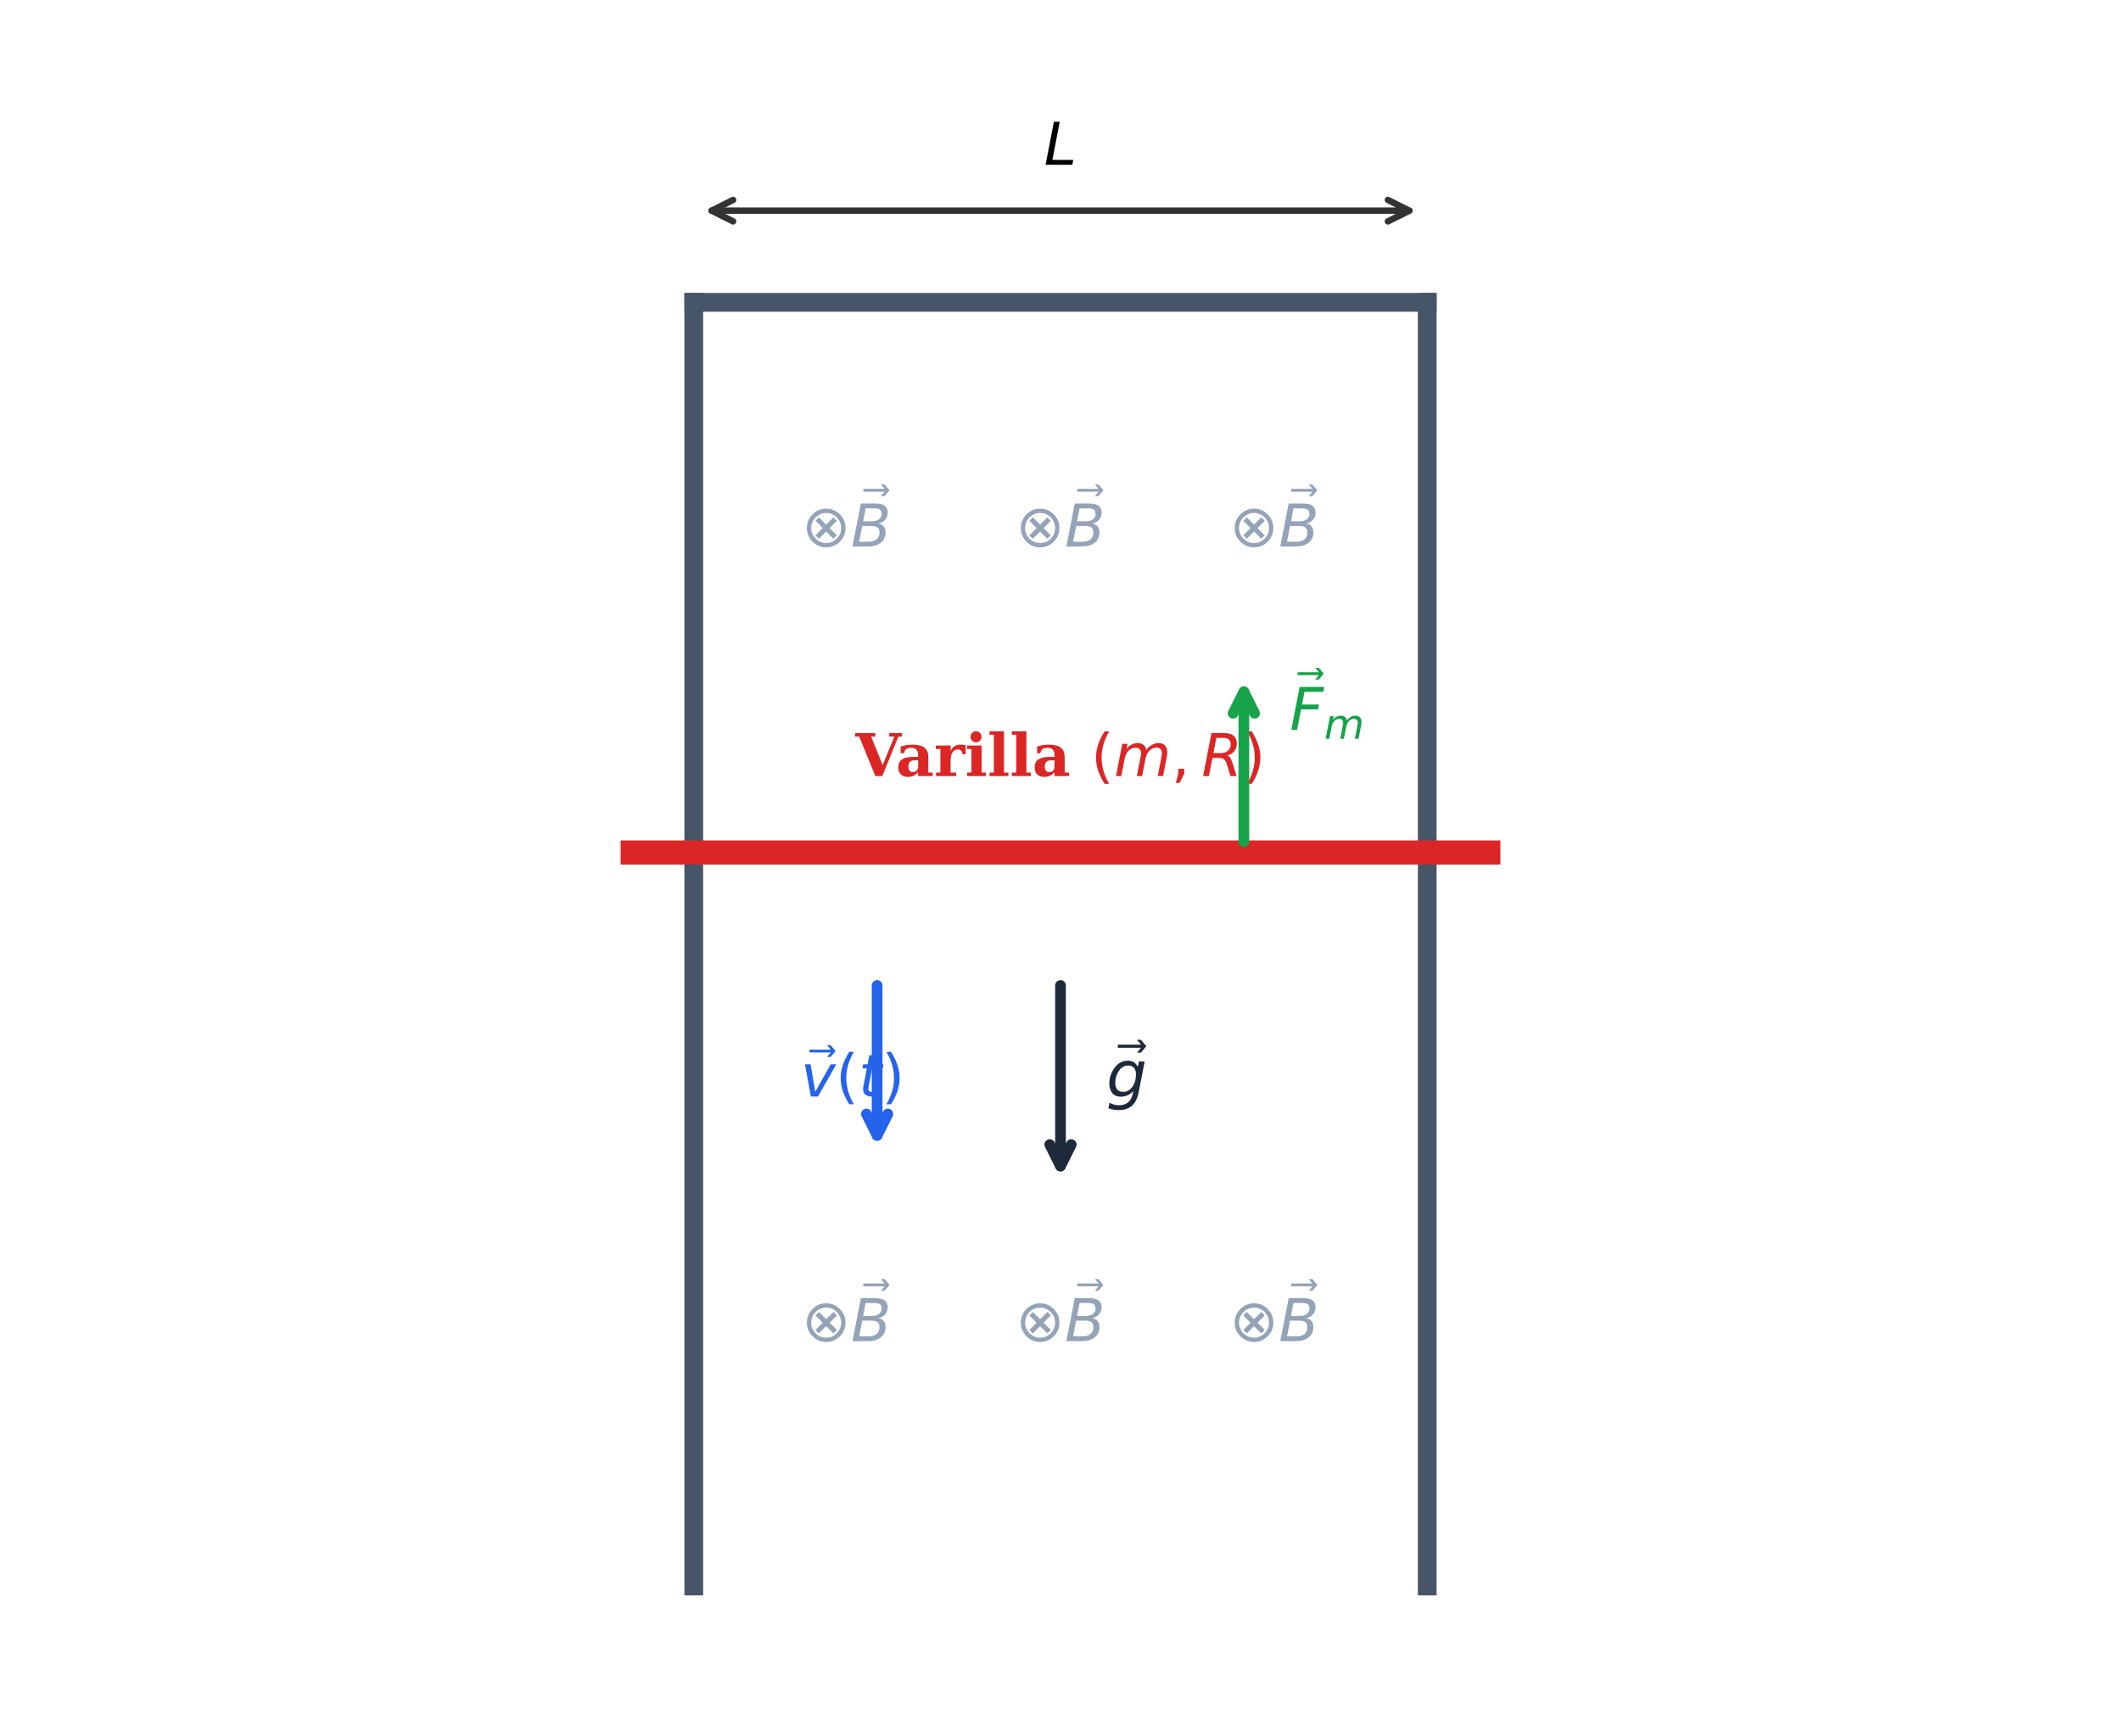
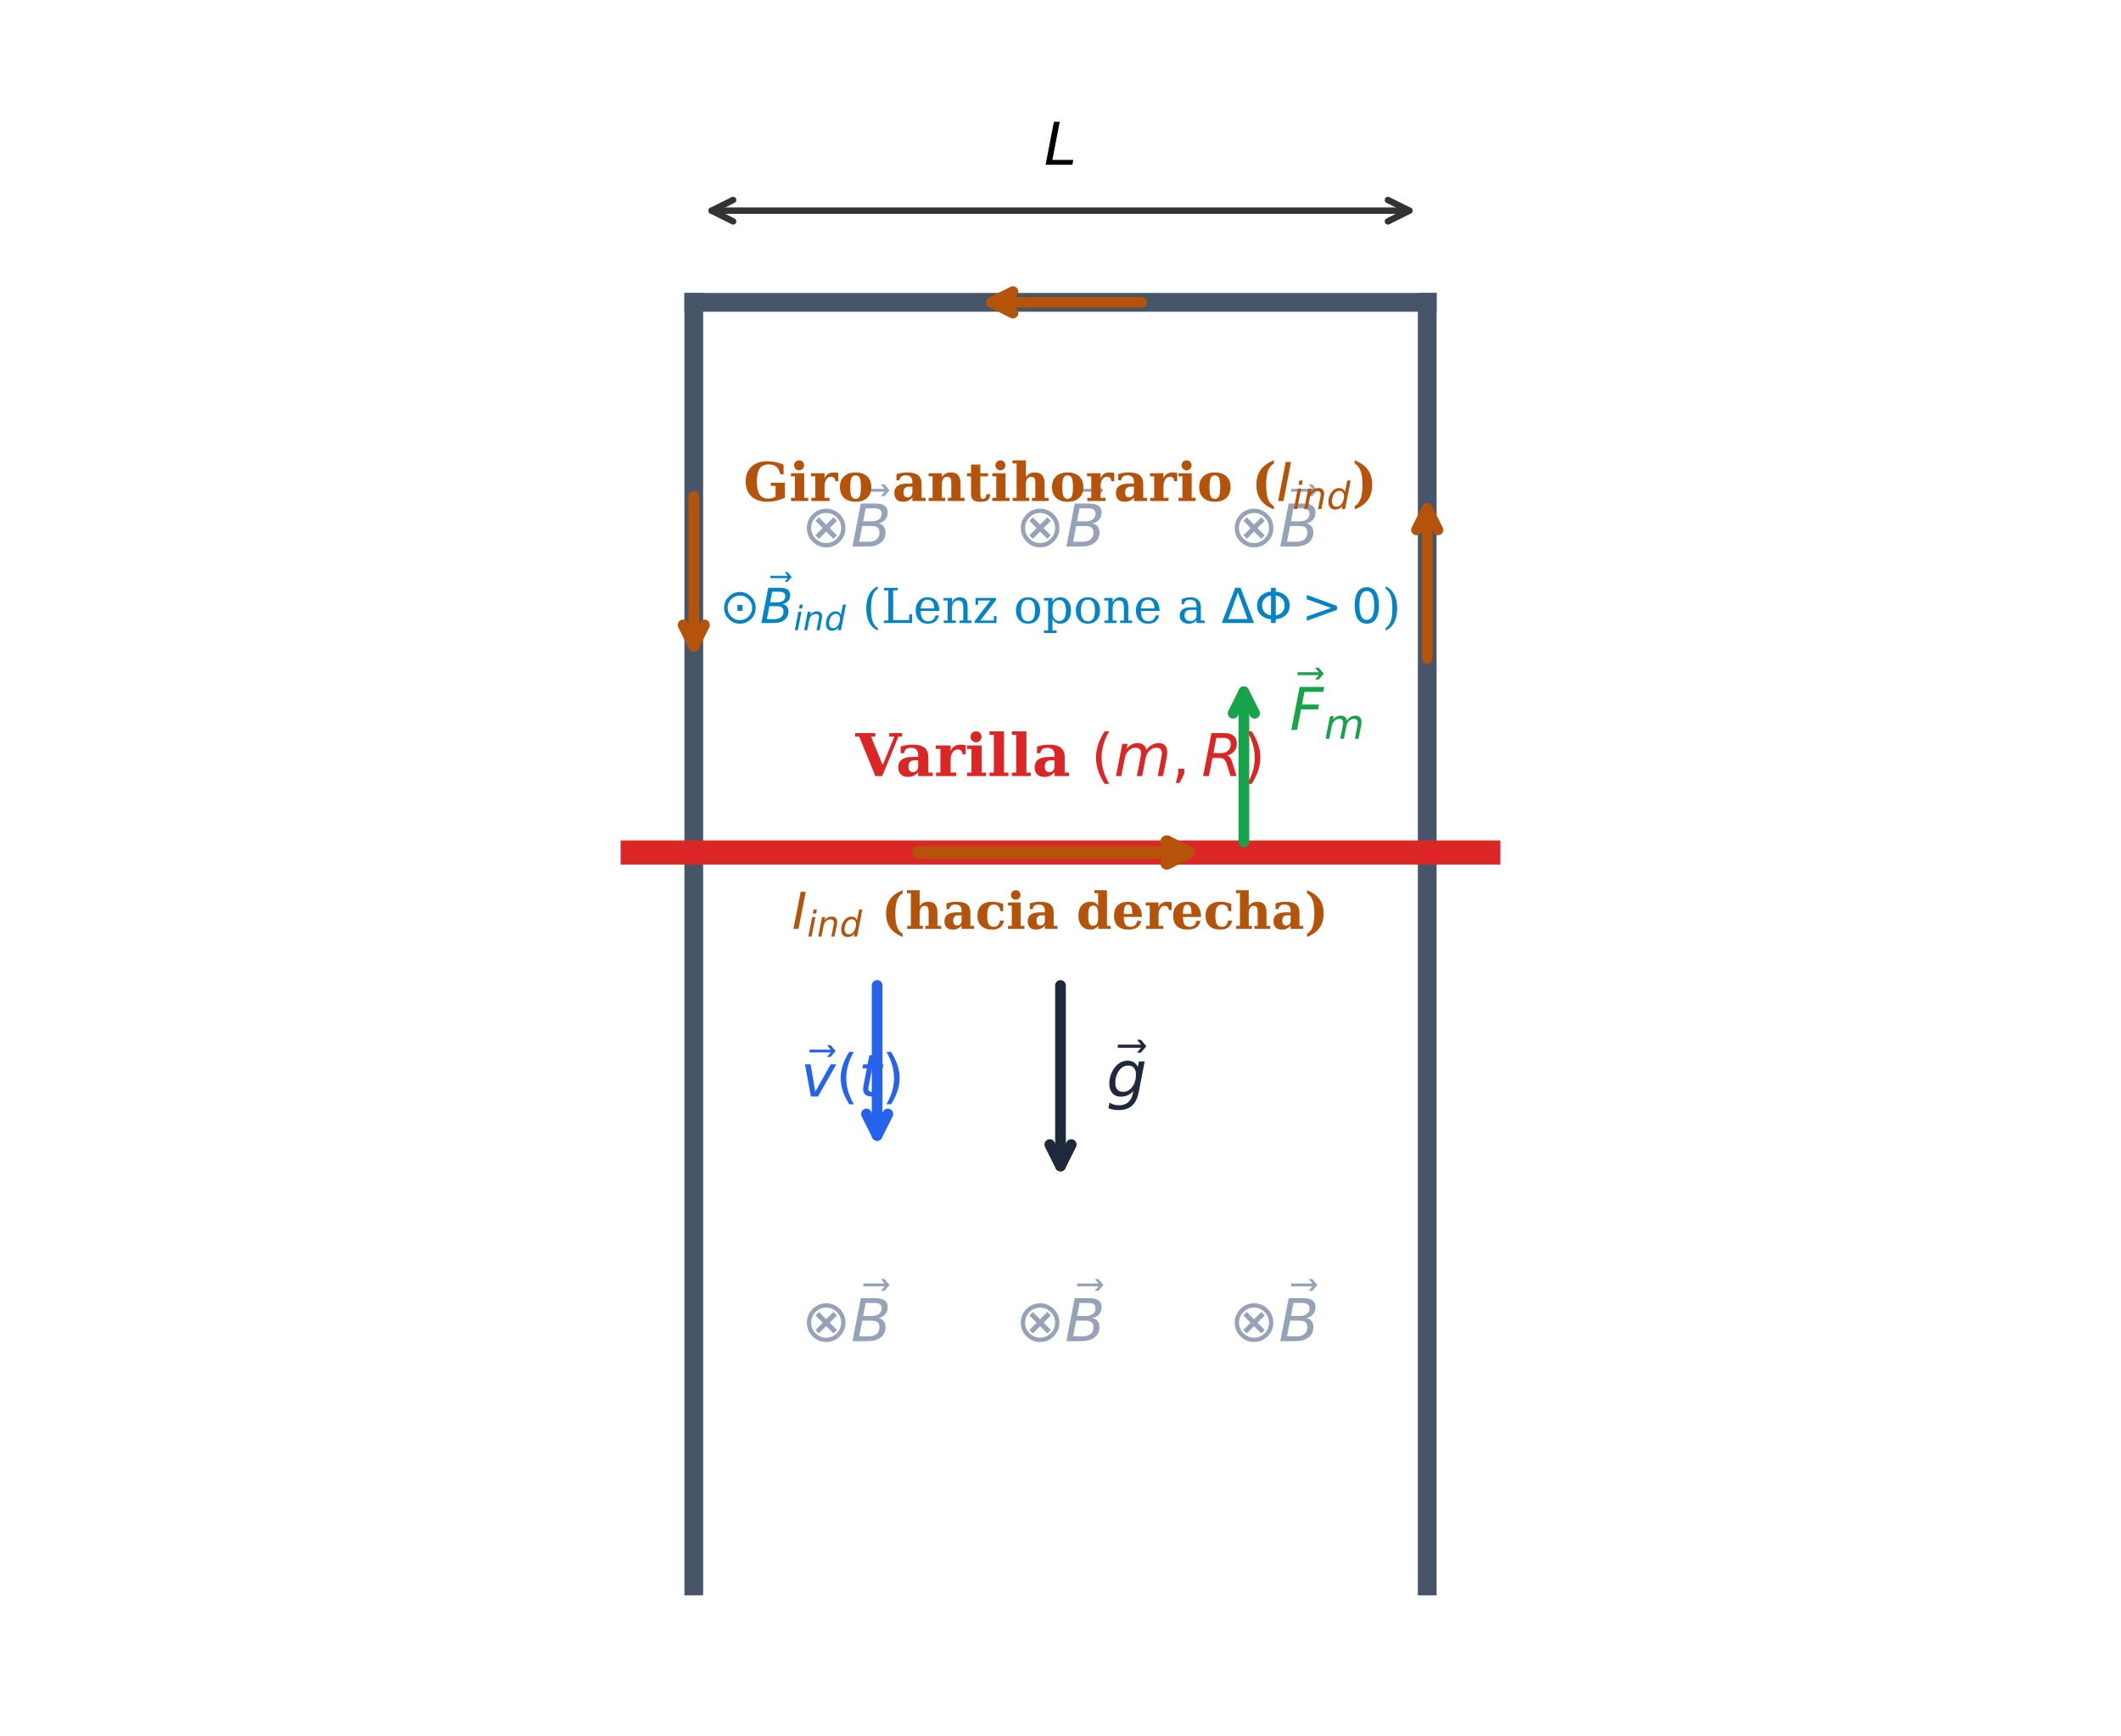
<svg xmlns="http://www.w3.org/2000/svg" xmlns:xlink="http://www.w3.org/1999/xlink" width="396pt" height="324pt" viewBox="0 0 396 324" version="1.1">
  <defs>
    <style type="text/css">*{stroke-linejoin: round; stroke-linecap: butt}</style>
  </defs>
  <g id="figure_1">
    <g id="patch_1">
      <path d="M 0 324  L 396 324  L 396 0  L 0 0  L 0 324  z " style="fill: none" />
    </g>
    <g id="axes_1">
      <g id="line2d_1">
-         <path d="M 129.532 296.083  L 129.532 56.445  " clip-path="url(#pb7e62cf0a7)" style="fill: none; stroke: #475569; stroke-width: 3.5; stroke-linecap: square" />
+         <path d="M 129.532 296.083  L 129.532 56.445  " clip-path="url(#pbeceee0c93)" style="fill: none; stroke: #475569; stroke-width: 3.5; stroke-linecap: square" />
      </g>
      <g id="line2d_2">
-         <path d="M 266.468 296.083  L 266.468 56.445  " clip-path="url(#pb7e62cf0a7)" style="fill: none; stroke: #475569; stroke-width: 3.5; stroke-linecap: square" />
+         <path d="M 266.468 296.083  L 266.468 56.445  " clip-path="url(#pbeceee0c93)" style="fill: none; stroke: #475569; stroke-width: 3.5; stroke-linecap: square" />
      </g>
      <g id="line2d_3">
-         <path d="M 129.532 56.445  L 266.468 56.445  " clip-path="url(#pb7e62cf0a7)" style="fill: none; stroke: #475569; stroke-width: 3.5; stroke-linecap: square" />
+         <path d="M 129.532 56.445  L 266.468 56.445  " clip-path="url(#pbeceee0c93)" style="fill: none; stroke: #475569; stroke-width: 3.5; stroke-linecap: square" />
      </g>
      <g id="line2d_4">
-         <path d="M 118.121 159.147  L 277.879 159.147  " clip-path="url(#pb7e62cf0a7)" style="fill: none; stroke: #dc2626; stroke-width: 4.5; stroke-linecap: square" />
+         <path d="M 118.121 159.147  L 277.879 159.147  " clip-path="url(#pbeceee0c93)" style="fill: none; stroke: #dc2626; stroke-width: 4.5; stroke-linecap: square" />
      </g>
      <g id="text_1">
        <g style="fill: #dc2626" transform="translate(159.72 144.883) scale(0.11 -0.11)">
          <defs>
            <path id="DejaVuSerif-Bold-39" d="M 5056 4666  L 5056 4288  L 4666 4288  L 2906 0  L 2163 0  L 403 4288  L -38 4288  L -38 4666  L 2150 4666  L 2150 4288  L 1697 4288  L 2956 1197  L 4225 4288  L 3669 4288  L 3669 4666  L 5056 4666  z " transform="scale(0.015625)" />
            <path id="DejaVuSerif-Bold-44" d="M 3525 2041  L 3525 378  L 4000 378  L 4000 0  L 2419 0  L 2419 422  Q 2200 159 1931 34  Q 1663 -91 1319 -91  Q 809 -91 536 182  Q 263 456 263 966  Q 263 1525 655 1803  Q 1047 2081 1838 2081  L 2419 2081  L 2419 2278  Q 2419 2681 2228 2873  Q 2038 3066 1638 3066  Q 1306 3066 1126 2930  Q 947 2794 872 2484  L 519 2484  L 519 3200  Q 816 3306 1134 3359  Q 1453 3413 1806 3413  Q 2697 3413 3111 3081  Q 3525 2750 3525 2041  z M 2419 1044  L 2419 1709  L 2003 1709  Q 1694 1709 1528 1540  Q 1363 1372 1363 1056  Q 1363 741 1483 584  Q 1603 428 1850 428  Q 2106 428 2262 597  Q 2419 766 2419 1044  z " transform="scale(0.015625)" />
            <path id="DejaVuSerif-Bold-55" d="M 3438 3359  L 3438 2369  L 3084 2369  Q 3066 2634 2941 2764  Q 2816 2894 2578 2894  Q 2216 2894 2006 2575  Q 1797 2256 1797 1691  L 1797 378  L 2400 378  L 2400 0  L 219 0  L 219 378  L 691 378  L 691 2944  L 184 2944  L 184 3322  L 1797 3322  L 1797 2731  Q 1959 3078 2226 3245  Q 2494 3413 2881 3413  Q 2978 3413 3117 3398  Q 3256 3384 3438 3359  z " transform="scale(0.015625)" />
            <path id="DejaVuSerif-Bold-4c" d="M 588 4263  Q 588 4516 763 4689  Q 938 4863 1191 4863  Q 1438 4863 1611 4689  Q 1784 4516 1784 4263  Q 1784 4016 1611 3842  Q 1438 3669 1191 3669  Q 938 3669 763 3841  Q 588 4013 588 4263  z M 1797 378  L 2272 378  L 2272 0  L 219 0  L 219 378  L 691 378  L 691 2944  L 219 2944  L 219 3322  L 1797 3322  L 1797 378  z " transform="scale(0.015625)" />
            <path id="DejaVuSerif-Bold-4f" d="M 1797 378  L 2272 378  L 2272 0  L 219 0  L 219 378  L 691 378  L 691 4488  L 219 4488  L 219 4863  L 1797 4863  L 1797 378  z " transform="scale(0.015625)" />
            <path id="DejaVuSerif-Bold-3" transform="scale(0.015625)" />
            <path id="DejaVuSans-b" d="M 1984 4856  Q 1566 4138 1362 3434  Q 1159 2731 1159 2009  Q 1159 1288 1364 580  Q 1569 -128 1984 -844  L 1484 -844  Q 1016 -109 783 600  Q 550 1309 550 2009  Q 550 2706 781 3412  Q 1013 4119 1484 4856  L 1984 4856  z " transform="scale(0.015625)" />
            <path id="DejaVuSans-Oblique-50" d="M 5747 2113  L 5338 0  L 4763 0  L 5166 2094  Q 5191 2228 5203 2325  Q 5216 2422 5216 2491  Q 5216 2772 5059 2928  Q 4903 3084 4622 3084  Q 4203 3084 3875 2770  Q 3547 2456 3450 1953  L 3066 0  L 2491 0  L 2900 2094  Q 2925 2209 2937 2307  Q 2950 2406 2950 2484  Q 2950 2769 2794 2926  Q 2638 3084 2363 3084  Q 1938 3084 1609 2770  Q 1281 2456 1184 1953  L 800 0  L 225 0  L 909 3500  L 1484 3500  L 1375 2956  Q 1609 3263 1923 3423  Q 2238 3584 2597 3584  Q 2978 3584 3223 3384  Q 3469 3184 3519 2828  Q 3781 3197 4126 3390  Q 4472 3584 4856 3584  Q 5306 3584 5551 3325  Q 5797 3066 5797 2591  Q 5797 2488 5784 2364  Q 5772 2241 5747 2113  z " transform="scale(0.015625)" />
            <path id="DejaVuSans-f" d="M 750 794  L 1409 794  L 1409 256  L 897 -744  L 494 -744  L 750 256  L 750 794  z " transform="scale(0.015625)" />
            <path id="DejaVuSans-Oblique-35" d="M 1613 4147  L 1294 2491  L 2106 2491  Q 2584 2491 2879 2755  Q 3175 3019 3175 3444  Q 3175 3784 2976 3965  Q 2778 4147 2406 4147  L 1613 4147  z M 2772 2241  Q 2972 2194 3105 2009  Q 3238 1825 3413 1275  L 3809 0  L 3144 0  L 2778 1197  Q 2638 1659 2453 1815  Q 2269 1972 1888 1972  L 1191 1972  L 806 0  L 172 0  L 1081 4666  L 2503 4666  Q 3150 4666 3495 4373  Q 3841 4081 3841 3531  Q 3841 3044 3547 2687  Q 3253 2331 2772 2241  z " transform="scale(0.015625)" />
            <path id="DejaVuSans-c" d="M 513 4856  L 1013 4856  Q 1481 4119 1714 3412  Q 1947 2706 1947 2009  Q 1947 1309 1714 600  Q 1481 -109 1013 -844  L 513 -844  Q 928 -128 1133 580  Q 1338 1288 1338 2009  Q 1338 2731 1133 3434  Q 928 4138 513 4856  z " transform="scale(0.015625)" />
          </defs>
          <use xlink:href="#DejaVuSerif-Bold-39" transform="translate(0 0.015625)" />
          <use xlink:href="#DejaVuSerif-Bold-44" transform="translate(68.58789 0.015625)" />
          <use xlink:href="#DejaVuSerif-Bold-55" transform="translate(133.3828 0.015625)" />
          <use xlink:href="#DejaVuSerif-Bold-4c" transform="translate(186.0684 0.015625)" />
          <use xlink:href="#DejaVuSerif-Bold-4f" transform="translate(224.0566 0.015625)" />
          <use xlink:href="#DejaVuSerif-Bold-4f" transform="translate(262.0449 0.015625)" />
          <use xlink:href="#DejaVuSerif-Bold-44" transform="translate(300.0332 0.015625)" />
          <use xlink:href="#DejaVuSerif-Bold-3" transform="translate(364.8281 0.015625)" />
          <use xlink:href="#DejaVuSans-b" transform="translate(399.6426 0.015625)" />
          <use xlink:href="#DejaVuSans-Oblique-50" transform="translate(438.6562 0.015625)" />
          <use xlink:href="#DejaVuSans-f" transform="translate(536.0684 0.015625)" />
          <use xlink:href="#DejaVuSans-Oblique-35" transform="translate(587.3379 0.015625)" />
          <use xlink:href="#DejaVuSans-c" transform="translate(656.8203 0.015625)" />
        </g>
      </g>
      <g id="patch_2">
        <path d="M 198 183.974  Q 198 201.944 198 217.677  " style="fill: none; stroke: #1e293b; stroke-width: 2; stroke-linecap: round" />
        <path d="M 200 213.677  L 198 217.677  L 196 213.677  " style="fill: none; stroke: #1e293b; stroke-width: 2; stroke-linecap: round" />
      </g>
      <g id="text_2">
        <g style="fill: #1e293b" transform="translate(206.5585 204.7925) scale(0.12 -0.12)">
          <defs>
            <path id="DejaVuSans-b94" d="M -3009 4066  L -3009 4378  L -694 4378  L -1106 4863  L -713 4863  L -166 4222  L -713 3581  L -1106 3581  L -694 4066  L -3009 4066  z " transform="scale(0.015625)" />
            <path id="DejaVuSans-Oblique-4a" d="M 3816 3500  L 3219 434  Q 3047 -456 2561 -893  Q 2075 -1331 1253 -1331  Q 950 -1331 690 -1286  Q 431 -1241 206 -1147  L 313 -588  Q 525 -725 762 -790  Q 1000 -856 1269 -856  Q 1816 -856 2167 -557  Q 2519 -259 2631 300  L 2681 563  Q 2441 288 2122 144  Q 1803 0 1434 0  Q 903 0 598 351  Q 294 703 294 1319  Q 294 1803 478 2267  Q 663 2731 997 3091  Q 1219 3328 1514 3456  Q 1809 3584 2131 3584  Q 2484 3584 2746 3420  Q 3009 3256 3138 2956  L 3238 3500  L 3816 3500  z M 2950 2216  Q 2950 2641 2750 2872  Q 2550 3103 2181 3103  Q 1953 3103 1747 3012  Q 1541 2922 1394 2759  Q 1156 2491 1023 2127  Q 891 1763 891 1375  Q 891 944 1092 712  Q 1294 481 1672 481  Q 2219 481 2584 976  Q 2950 1472 2950 2216  z " transform="scale(0.015625)" />
          </defs>
          <use xlink:href="#DejaVuSans-b94" transform="translate(64.88477 13.01562)" />
          <use xlink:href="#DejaVuSans-Oblique-4a" transform="translate(0 0.46875)" />
        </g>
      </g>
      <g id="patch_3">
        <path d="M 163.766 183.972  Q 163.766 199.086 163.766 211.965  " style="fill: none; stroke: #2563eb; stroke-width: 2; stroke-linecap: round" />
        <path d="M 165.766 207.965  L 163.766 211.965  L 161.766 207.965  " style="fill: none; stroke: #2563eb; stroke-width: 2; stroke-linecap: round" />
      </g>
      <g id="text_3">
        <g style="fill: #2563eb" transform="translate(149.5019 204.7925) scale(0.11 -0.11)">
          <defs>
            <path id="DejaVuSans-Oblique-59" d="M 459 3500  L 1069 3500  L 1581 525  L 3256 3500  L 3866 3500  L 1875 0  L 1100 0  L 459 3500  z " transform="scale(0.015625)" />
            <path id="DejaVuSans-Oblique-57" d="M 2706 3500  L 2619 3053  L 1472 3053  L 1100 1153  Q 1081 1047 1072 975  Q 1063 903 1063 863  Q 1063 663 1183 572  Q 1303 481 1569 481  L 2150 481  L 2053 0  L 1503 0  Q 991 0 739 200  Q 488 400 488 806  Q 488 878 497 964  Q 506 1050 525 1153  L 897 3053  L 409 3053  L 500 3500  L 978 3500  L 1172 4494  L 1747 4494  L 1556 3500  L 2706 3500  z " transform="scale(0.015625)" />
          </defs>
          <use xlink:href="#DejaVuSans-b94" transform="translate(61.81055 12.01562)" />
          <use xlink:href="#DejaVuSans-Oblique-59" transform="translate(0 0.78125)" />
          <use xlink:href="#DejaVuSans-b" transform="translate(59.17969 0.78125)" />
          <use xlink:href="#DejaVuSans-Oblique-57" transform="translate(98.19336 0.78125)" />
          <use xlink:href="#DejaVuSans-c" transform="translate(137.4023 0.78125)" />
        </g>
      </g>
      <g id="patch_4">
        <path d="M 232.234 157.145  Q 232.234 142.031 232.234 129.152  " style="fill: none; stroke: #16a34a; stroke-width: 2; stroke-linecap: round" />
        <path d="M 230.234 133.152  L 232.234 129.152  L 234.234 133.152  " style="fill: none; stroke: #16a34a; stroke-width: 2; stroke-linecap: round" />
      </g>
      <g id="text_4">
        <g style="fill: #16a34a" transform="translate(240.7925 136.3245) scale(0.11 -0.11)">
          <defs>
            <path id="DejaVuSans-Oblique-29" d="M 1081 4666  L 3756 4666  L 3653 4134  L 1606 4134  L 1338 2759  L 3188 2759  L 3084 2228  L 1234 2228  L 800 0  L 172 0  L 1081 4666  z " transform="scale(0.015625)" />
          </defs>
          <use xlink:href="#DejaVuSans-b94" transform="translate(60.39551 30.01562)" />
          <use xlink:href="#DejaVuSans-Oblique-29" transform="translate(0 0.5625)" />
          <use xlink:href="#DejaVuSans-Oblique-50" transform="translate(58.47656 -14.43745) scale(0.7)" />
        </g>
      </g>
      <g id="text_5">
        <g style="fill: #94a3b8" transform="translate(149.6454 102.0906) scale(0.11 -0.11)">
          <defs>
            <path id="DejaVuSans-d21" d="M 3306 3522  Q 3016 3644 2681 3644  Q 2347 3644 2056 3522  Q 1769 3400 1531 3163  Q 1291 2922 1172 2634  Q 1053 2347 1053 2006  Q 1053 1675 1172 1387  Q 1291 1100 1531 859  Q 1769 622 2056 500  Q 2347 378 2681 378  Q 3016 378 3306 500  Q 3594 622 3831 859  Q 4072 1100 4190 1387  Q 4309 1675 4309 2006  Q 4309 2347 4190 2634  Q 4072 2922 3831 3163  Q 3594 3400 3306 3522  z M 1878 3956  Q 2250 4113 2681 4113  Q 3113 4113 3484 3956  Q 3856 3800 4163 3494  Q 4472 3184 4625 2813  Q 4778 2444 4778 2006  Q 4778 1578 4625 1206  Q 4472 838 4163 528  Q 3856 222 3484 65  Q 3113 -91 2681 -91  Q 2250 -91 1878 65  Q 1506 222 1200 528  Q 891 838 738 1206  Q 584 1578 584 2006  Q 584 2444 738 2813  Q 891 3184 1200 3494  Q 1506 3800 1878 3956  z M 3847 2794  L 3056 2006  L 3844 1219  L 3469 844  L 2681 1631  L 1894 841  L 1516 1219  L 2306 2006  L 1519 2794  L 1894 3169  L 2681 2381  L 3469 3172  L 3847 2794  z " transform="scale(0.015625)" />
            <path id="DejaVuSans-Oblique-25" d="M 1081 4666  L 2694 4666  Q 3350 4666 3675 4422  Q 4000 4178 4000 3688  Q 4000 3238 3720 2911  Q 3441 2584 2988 2516  Q 3375 2428 3569 2181  Q 3763 1934 3763 1522  Q 3763 819 3242 409  Q 2722 0 1819 0  L 172 0  L 1081 4666  z M 1234 2228  L 903 519  L 1919 519  Q 2491 519 2800 781  Q 3109 1044 3109 1522  Q 3109 1891 2904 2059  Q 2700 2228 2247 2228  L 1234 2228  z M 1606 4147  L 1331 2741  L 2272 2741  Q 2775 2741 3058 2959  Q 3341 3178 3341 3566  Q 3341 3869 3150 4008  Q 2959 4147 2541 4147  L 1606 4147  z " transform="scale(0.015625)" />
          </defs>
          <use xlink:href="#DejaVuSans-d21" transform="translate(0 0.5625)" />
          <use xlink:href="#DejaVuSans-b94" transform="translate(151.9556 30.01562)" />
          <use xlink:href="#DejaVuSans-Oblique-25" transform="translate(83.78906 0.5625)" />
        </g>
      </g>
      <g id="text_6">
        <g style="fill: #94a3b8" transform="translate(149.6454 250.4377) scale(0.11 -0.11)">
          <use xlink:href="#DejaVuSans-d21" transform="translate(0 0.5625)" />
          <use xlink:href="#DejaVuSans-b94" transform="translate(151.9556 30.01562)" />
          <use xlink:href="#DejaVuSans-Oblique-25" transform="translate(83.78906 0.5625)" />
        </g>
      </g>
      <g id="text_7">
        <g style="fill: #94a3b8" transform="translate(189.585 102.0906) scale(0.11 -0.11)">
          <use xlink:href="#DejaVuSans-d21" transform="translate(0 0.5625)" />
          <use xlink:href="#DejaVuSans-b94" transform="translate(151.9556 30.01562)" />
          <use xlink:href="#DejaVuSans-Oblique-25" transform="translate(83.78906 0.5625)" />
        </g>
      </g>
      <g id="text_8">
        <g style="fill: #94a3b8" transform="translate(189.585 250.4377) scale(0.11 -0.11)">
          <use xlink:href="#DejaVuSans-d21" transform="translate(0 0.5625)" />
          <use xlink:href="#DejaVuSans-b94" transform="translate(151.9556 30.01562)" />
          <use xlink:href="#DejaVuSans-Oblique-25" transform="translate(83.78906 0.5625)" />
        </g>
      </g>
      <g id="text_9">
        <g style="fill: #94a3b8" transform="translate(229.5246 102.0906) scale(0.11 -0.11)">
          <use xlink:href="#DejaVuSans-d21" transform="translate(0 0.5625)" />
          <use xlink:href="#DejaVuSans-b94" transform="translate(151.9556 30.01562)" />
          <use xlink:href="#DejaVuSans-Oblique-25" transform="translate(83.78906 0.5625)" />
        </g>
      </g>
      <g id="text_10">
        <g style="fill: #94a3b8" transform="translate(229.5246 250.4377) scale(0.11 -0.11)">
          <use xlink:href="#DejaVuSans-d21" transform="translate(0 0.5625)" />
          <use xlink:href="#DejaVuSans-b94" transform="translate(151.9556 30.01562)" />
          <use xlink:href="#DejaVuSans-Oblique-25" transform="translate(83.78906 0.5625)" />
        </g>
      </g>
      <g id="patch_5">
+         <path d="M 171.474 159.147  Q 198.002 159.147 221.846 159.147  " style="fill: none; stroke: #b45309; stroke-width: 2.4; stroke-linecap: round" />
+         <path d="M 217.846 157.147  L 221.846 159.147  L 217.846 161.147  " style="fill: none; stroke: #b45309; stroke-width: 2.4; stroke-linecap: round" />
+       </g>
+       <g id="text_11">
+         <g style="fill: #b45309" transform="translate(147.8875 173.4113) scale(0.095 -0.095)">
+           <defs>
+             <path id="DejaVuSans-Oblique-2c" d="M 1081 4666  L 1716 4666  L 806 0  L 172 0  L 1081 4666  z " transform="scale(0.015625)" />
+             <path id="DejaVuSans-Oblique-4c" d="M 1172 4863  L 1747 4863  L 1606 4134  L 1031 4134  L 1172 4863  z M 909 3500  L 1484 3500  L 800 0  L 225 0  L 909 3500  z " transform="scale(0.015625)" />
+             <path id="DejaVuSans-Oblique-51" d="M 3566 2113  L 3156 0  L 2578 0  L 2988 2091  Q 3016 2238 3031 2350  Q 3047 2463 3047 2528  Q 3047 2791 2881 2937  Q 2716 3084 2419 3084  Q 1956 3084 1622 2776  Q 1288 2469 1184 1941  L 800 0  L 225 0  L 903 3500  L 1478 3500  L 1363 2950  Q 1603 3253 1940 3418  Q 2278 3584 2650 3584  Q 3113 3584 3367 3334  Q 3622 3084 3622 2631  Q 3622 2519 3608 2391  Q 3594 2263 3566 2113  z " transform="scale(0.015625)" />
+             <path id="DejaVuSans-Oblique-47" d="M 2675 525  Q 2444 222 2128 65  Q 1813 -91 1428 -91  Q 903 -91 598 267  Q 294 625 294 1247  Q 294 1766 478 2236  Q 663 2706 1013 3078  Q 1244 3325 1534 3454  Q 1825 3584 2144 3584  Q 2481 3584 2739 3421  Q 2997 3259 3138 2956  L 3513 4863  L 4091 4863  L 3144 0  L 2566 0  L 2675 525  z M 891 1350  Q 891 897 1095 644  Q 1300 391 1663 391  Q 1931 391 2161 520  Q 2391 650 2566 903  Q 2750 1166 2856 1509  Q 2963 1853 2963 2188  Q 2963 2622 2758 2865  Q 2553 3109 2194 3109  Q 1922 3109 1687 2981  Q 1453 2853 1288 2613  Q 1106 2353 998 2009  Q 891 1666 891 1350  z " transform="scale(0.015625)" />
+             <path id="DejaVuSerif-Bold-b" d="M 2694 -997  Q 1641 -606 1122 122  Q 603 850 603 1931  Q 603 3013 1115 3731  Q 1628 4450 2694 4863  L 2694 4488  Q 2200 4188 1983 3598  Q 1766 3009 1766 1931  Q 1766 856 1983 267  Q 2200 -322 2694 -622  L 2694 -997  z " transform="scale(0.015625)" />
+             <path id="DejaVuSerif-Bold-4b" d="M 219 0  L 219 378  L 691 378  L 691 4488  L 197 4488  L 197 4863  L 1797 4863  L 1797 2853  Q 1997 3150 2253 3281  Q 2509 3413 2900 3413  Q 3459 3413 3745 3083  Q 4031 2753 4031 2113  L 4031 378  L 4506 378  L 4506 0  L 2522 0  L 2522 378  L 2925 378  L 2925 2144  Q 2925 2566 2817 2730  Q 2709 2894 2444 2894  Q 2109 2894 1953 2648  Q 1797 2403 1797 1869  L 1797 378  L 2203 378  L 2203 0  L 219 0  z " transform="scale(0.015625)" />
+             <path id="DejaVuSerif-Bold-46" d="M 3609 1038  Q 3491 469 3123 189  Q 2756 -91 2125 -91  Q 1238 -91 750 368  Q 263 828 263 1663  Q 263 2488 744 2950  Q 1225 3413 2081 3413  Q 2428 3413 2781 3347  Q 3134 3281 3500 3150  L 3500 2228  L 3150 2228  Q 3100 2650 2903 2854  Q 2706 3059 2350 3059  Q 1888 3059 1692 2746  Q 1497 2434 1497 1663  Q 1497 909 1687 586  Q 1878 263 2309 263  Q 2644 263 2845 463  Q 3047 663 3091 1038  L 3609 1038  z " transform="scale(0.015625)" />
+             <path id="DejaVuSerif-Bold-47" d="M 2747 1497  L 2747 1825  Q 2747 2406 2597 2665  Q 2447 2925 2119 2925  Q 1775 2925 1636 2651  Q 1497 2378 1497 1663  Q 1497 947 1637 672  Q 1778 397 2119 397  Q 2447 397 2597 656  Q 2747 916 2747 1497  z M 3853 378  L 4325 378  L 4325 0  L 2747 0  L 2747 422  Q 2606 163 2367 36  Q 2128 -91 1778 -91  Q 1072 -91 667 378  Q 263 847 263 1663  Q 263 2481 667 2947  Q 1072 3413 1778 3413  Q 2128 3413 2367 3286  Q 2606 3159 2747 2900  L 2747 4488  L 2272 4488  L 2272 4863  L 3853 4863  L 3853 378  z " transform="scale(0.015625)" />
+             <path id="DejaVuSerif-Bold-48" d="M 2566 1875  Q 2566 2531 2444 2795  Q 2322 3059 2028 3059  Q 1744 3059 1620 2800  Q 1497 2541 1497 1931  L 1497 1875  L 2566 1875  z M 3781 1503  L 1497 1503  L 1497 1478  Q 1497 834 1690 548  Q 1884 263 2316 263  Q 2675 263 2897 453  Q 3119 644 3181 1006  L 3700 1006  Q 3566 441 3166 175  Q 2766 -91 2047 -91  Q 1184 -91 723 364  Q 263 819 263 1663  Q 263 2488 734 2950  Q 1206 3413 2047 3413  Q 2872 3413 3312 2927  Q 3753 2441 3781 1503  z " transform="scale(0.015625)" />
+             <path id="DejaVuSerif-Bold-c" d="M 325 -997  L 325 -622  Q 819 -322 1036 267  Q 1253 856 1253 1931  Q 1253 3009 1036 3598  Q 819 4188 325 4488  L 325 4863  Q 1391 4450 1905 3731  Q 2419 3013 2419 1931  Q 2419 850 1898 122  Q 1378 -606 325 -997  z " transform="scale(0.015625)" />
+           </defs>
+           <use xlink:href="#DejaVuSans-Oblique-2c" transform="translate(0 0.015625)" />
+           <use xlink:href="#DejaVuSans-Oblique-4c" transform="translate(29.49219 -14.98433) scale(0.7)" />
+           <use xlink:href="#DejaVuSans-Oblique-51" transform="translate(48.94043 -14.98433) scale(0.7)" />
+           <use xlink:href="#DejaVuSans-Oblique-47" transform="translate(93.30566 -14.98433) scale(0.7)" />
+           <use xlink:href="#DejaVuSerif-Bold-3" transform="translate(140.4736 0.015625)" />
+           <use xlink:href="#DejaVuSerif-Bold-b" transform="translate(175.2881 0.015625)" />
+           <use xlink:href="#DejaVuSerif-Bold-4b" transform="translate(222.6025 0.015625)" />
+           <use xlink:href="#DejaVuSerif-Bold-44" transform="translate(295.3076 0.015625)" />
+           <use xlink:href="#DejaVuSerif-Bold-46" transform="translate(360.1025 0.015625)" />
+           <use xlink:href="#DejaVuSerif-Bold-4c" transform="translate(420.9912 0.015625)" />
+           <use xlink:href="#DejaVuSerif-Bold-44" transform="translate(458.9795 0.015625)" />
+           <use xlink:href="#DejaVuSerif-Bold-3" transform="translate(523.7744 0.015625)" />
+           <use xlink:href="#DejaVuSerif-Bold-47" transform="translate(558.5889 0.015625)" />
+           <use xlink:href="#DejaVuSerif-Bold-48" transform="translate(628.5107 0.015625)" />
+           <use xlink:href="#DejaVuSerif-Bold-55" transform="translate(692.1338 0.015625)" />
+           <use xlink:href="#DejaVuSerif-Bold-48" transform="translate(744.8193 0.015625)" />
+           <use xlink:href="#DejaVuSerif-Bold-46" transform="translate(808.4424 0.015625)" />
+           <use xlink:href="#DejaVuSerif-Bold-4b" transform="translate(869.3311 0.015625)" />
+           <use xlink:href="#DejaVuSerif-Bold-44" transform="translate(942.0361 0.015625)" />
+           <use xlink:href="#DejaVuSerif-Bold-c" transform="translate(1006.831 0.015625)" />
+         </g>
+       </g>
+       <g id="patch_6">
+         <path d="M 266.468 122.911  Q 266.468 107.797 266.468 94.918  " style="fill: none; stroke: #b45309; stroke-width: 2; stroke-linecap: round" />
+         <path d="M 264.468 98.918  L 266.468 94.918  L 268.468 98.918  " style="fill: none; stroke: #b45309; stroke-width: 2; stroke-linecap: round" />
+       </g>
+       <g id="patch_7">
+         <path d="M 213.115 56.445  Q 198 56.445 185.122 56.445  " style="fill: none; stroke: #b45309; stroke-width: 2; stroke-linecap: round" />
+         <path d="M 189.122 58.445  L 185.122 56.445  L 189.122 54.445  " style="fill: none; stroke: #b45309; stroke-width: 2; stroke-linecap: round" />
+       </g>
+       <g id="patch_8">
+         <path d="M 129.532 92.681  Q 129.532 107.796 129.532 120.674  " style="fill: none; stroke: #b45309; stroke-width: 2; stroke-linecap: round" />
+         <path d="M 131.532 116.674  L 129.532 120.674  L 127.532 116.674  " style="fill: none; stroke: #b45309; stroke-width: 2; stroke-linecap: round" />
+       </g>
+       <g id="text_12">
+         <g style="fill: #b45309" transform="translate(138.8 93.53208) scale(0.1 -0.1)">
+           <defs>
+             <path id="DejaVuSerif-Bold-2a" d="M 4403 3200  Q 4263 3819 3934 4095  Q 3606 4372 3009 4372  Q 2284 4372 1945 3880  Q 1606 3388 1606 2328  Q 1606 1278 1931 783  Q 2256 288 2944 288  Q 3206 288 3431 347  Q 3656 406 3841 525  L 3841 1806  L 3278 1806  L 3278 2181  L 4959 2181  L 4959 391  Q 4434 147 3911 28  Q 3388 -91 2841 -91  Q 1641 -91 955 556  Q 269 1203 269 2328  Q 269 3456 955 4103  Q 1641 4750 2841 4750  Q 3341 4750 3825 4650  Q 4309 4550 4800 4347  L 4800 3200  L 4403 3200  z " transform="scale(0.015625)" />
+             <path id="DejaVuSerif-Bold-52" d="M 2138 263  Q 2488 263 2630 563  Q 2772 863 2772 1663  Q 2772 2463 2631 2761  Q 2491 3059 2138 3059  Q 1784 3059 1640 2757  Q 1497 2456 1497 1663  Q 1497 869 1640 566  Q 1784 263 2138 263  z M 2138 -91  Q 1259 -91 761 376  Q 263 844 263 1663  Q 263 2484 761 2948  Q 1259 3413 2138 3413  Q 3019 3413 3516 2948  Q 4013 2484 4013 1663  Q 4013 844 3514 376  Q 3016 -91 2138 -91  z " transform="scale(0.015625)" />
+             <path id="DejaVuSerif-Bold-51" d="M 219 0  L 219 378  L 691 378  L 691 2944  L 219 2944  L 219 3322  L 1797 3322  L 1797 2853  Q 1997 3150 2253 3281  Q 2509 3413 2900 3413  Q 3459 3413 3745 3083  Q 4031 2753 4031 2113  L 4031 378  L 4506 378  L 4506 0  L 2522 0  L 2522 378  L 2925 378  L 2925 2144  Q 2925 2566 2817 2730  Q 2709 2894 2444 2894  Q 2109 2894 1953 2648  Q 1797 2403 1797 1869  L 1797 378  L 2203 378  L 2203 0  L 219 0  z " transform="scale(0.015625)" />
+             <path id="DejaVuSerif-Bold-57" d="M 634 2944  L 153 2944  L 153 3322  L 634 3322  L 634 4353  L 1741 4353  L 1741 3322  L 2663 3322  L 2663 2944  L 1741 2944  L 1741 909  Q 1741 475 1809 369  Q 1878 263 2059 263  Q 2259 263 2356 397  Q 2453 531 2459 813  L 2925 813  Q 2897 313 2651 111  Q 2406 -91 1806 -91  Q 1122 -91 878 123  Q 634 338 634 909  L 634 2944  z " transform="scale(0.015625)" />
+           </defs>
+           <use xlink:href="#DejaVuSerif-Bold-2a" transform="translate(0 0.015625)" />
+           <use xlink:href="#DejaVuSerif-Bold-4c" transform="translate(85.40039 0.015625)" />
+           <use xlink:href="#DejaVuSerif-Bold-55" transform="translate(123.3887 0.015625)" />
+           <use xlink:href="#DejaVuSerif-Bold-52" transform="translate(176.0742 0.015625)" />
+           <use xlink:href="#DejaVuSerif-Bold-3" transform="translate(242.7734 0.015625)" />
+           <use xlink:href="#DejaVuSerif-Bold-44" transform="translate(277.5879 0.015625)" />
+           <use xlink:href="#DejaVuSerif-Bold-51" transform="translate(342.3828 0.015625)" />
+           <use xlink:href="#DejaVuSerif-Bold-57" transform="translate(415.0879 0.015625)" />
+           <use xlink:href="#DejaVuSerif-Bold-4c" transform="translate(461.2793 0.015625)" />
+           <use xlink:href="#DejaVuSerif-Bold-4b" transform="translate(499.2676 0.015625)" />
+           <use xlink:href="#DejaVuSerif-Bold-52" transform="translate(571.9727 0.015625)" />
+           <use xlink:href="#DejaVuSerif-Bold-55" transform="translate(638.6719 0.015625)" />
+           <use xlink:href="#DejaVuSerif-Bold-44" transform="translate(691.3574 0.015625)" />
+           <use xlink:href="#DejaVuSerif-Bold-55" transform="translate(756.1523 0.015625)" />
+           <use xlink:href="#DejaVuSerif-Bold-4c" transform="translate(808.8379 0.015625)" />
+           <use xlink:href="#DejaVuSerif-Bold-52" transform="translate(846.8262 0.015625)" />
+           <use xlink:href="#DejaVuSerif-Bold-3" transform="translate(913.5254 0.015625)" />
+           <use xlink:href="#DejaVuSerif-Bold-b" transform="translate(948.3398 0.015625)" />
+           <use xlink:href="#DejaVuSans-Oblique-2c" transform="translate(995.6543 0.015625)" />
+           <use xlink:href="#DejaVuSans-Oblique-4c" transform="translate(1025.146 -14.98433) scale(0.7)" />
+           <use xlink:href="#DejaVuSans-Oblique-51" transform="translate(1044.595 -14.98433) scale(0.7)" />
+           <use xlink:href="#DejaVuSans-Oblique-47" transform="translate(1088.96 -14.98433) scale(0.7)" />
+           <use xlink:href="#DejaVuSerif-Bold-c" transform="translate(1136.128 0.015625)" />
+         </g>
+       </g>
+       <g id="text_13">
+         <g style="fill: #0284c7" transform="translate(134.37 116.3547) scale(0.09 -0.09)">
+           <defs>
+             <path id="DejaVuSans-d23" d="M 2350 2403  L 3013 2403  L 3013 1609  L 2350 1609  L 2350 2403  z M 3306 3522  Q 3016 3644 2681 3644  Q 2347 3644 2056 3522  Q 1769 3400 1531 3163  Q 1291 2922 1172 2634  Q 1053 2347 1053 2006  Q 1053 1675 1172 1387  Q 1291 1100 1531 859  Q 1769 622 2056 500  Q 2347 378 2681 378  Q 3016 378 3306 500  Q 3594 622 3831 859  Q 4072 1100 4190 1387  Q 4309 1675 4309 2006  Q 4309 2347 4190 2634  Q 4072 2922 3831 3163  Q 3594 3400 3306 3522  z M 1878 3956  Q 2250 4113 2681 4113  Q 3113 4113 3484 3956  Q 3856 3800 4163 3494  Q 4472 3184 4625 2813  Q 4778 2444 4778 2006  Q 4778 1578 4625 1206  Q 4472 838 4163 528  Q 3856 222 3484 65  Q 3113 -91 2681 -91  Q 2250 -91 1878 65  Q 1506 222 1200 528  Q 891 838 738 1206  Q 584 1578 584 2006  Q 584 2444 738 2813  Q 891 3184 1200 3494  Q 1506 3800 1878 3956  z " transform="scale(0.015625)" />
+             <path id="DejaVuSerif-3" transform="scale(0.015625)" />
+             <path id="DejaVuSerif-b" d="M 2041 -997  Q 1281 -656 893 83  Q 506 822 506 1931  Q 506 3044 893 3783  Q 1281 4522 2041 4863  L 2041 4556  Q 1559 4225 1350 3623  Q 1141 3022 1141 1931  Q 1141 844 1350 242  Q 1559 -359 2041 -691  L 2041 -997  z " transform="scale(0.015625)" />
+             <path id="DejaVuSerif-2f" d="M 353 0  L 353 331  L 947 331  L 947 4331  L 353 4331  L 353 4666  L 2175 4666  L 2175 4331  L 1581 4331  L 1581 384  L 3713 384  L 3713 1166  L 4097 1166  L 4097 0  L 353 0  z " transform="scale(0.015625)" />
+             <path id="DejaVuSerif-48" d="M 3469 1600  L 991 1600  L 991 1575  Q 991 903 1244 561  Q 1497 219 1991 219  Q 2369 219 2611 417  Q 2853 616 2950 1006  L 3413 1006  Q 3275 459 2904 184  Q 2534 -91 1931 -91  Q 1203 -91 761 389  Q 319 869 319 1663  Q 319 2450 753 2931  Q 1188 3413 1894 3413  Q 2647 3413 3050 2948  Q 3453 2484 3469 1600  z M 2791 1931  Q 2772 2513 2545 2808  Q 2319 3103 1894 3103  Q 1497 3103 1269 2806  Q 1041 2509 991 1931  L 2791 1931  z " transform="scale(0.015625)" />
+             <path id="DejaVuSerif-51" d="M 263 0  L 263 331  L 781 331  L 781 2988  L 231 2988  L 231 3322  L 1356 3322  L 1356 2731  Q 1516 3069 1770 3241  Q 2025 3413 2363 3413  Q 2913 3413 3172 3097  Q 3431 2781 3431 2113  L 3431 331  L 3944 331  L 3944 0  L 2356 0  L 2356 331  L 2853 331  L 2853 1931  Q 2853 2541 2703 2767  Q 2553 2994 2175 2994  Q 1775 2994 1565 2701  Q 1356 2409 1356 1850  L 1356 331  L 1856 331  L 1856 0  L 263 0  z " transform="scale(0.015625)" />
+             <path id="DejaVuSerif-5d" d="M 256 0  L 256 269  L 2338 2988  L 691 2988  L 691 2413  L 359 2413  L 359 3322  L 3078 3322  L 3078 3053  L 997 331  L 2803 331  L 2803 934  L 3138 934  L 3138 0  L 256 0  z " transform="scale(0.015625)" />
+             <path id="DejaVuSerif-52" d="M 1925 219  Q 2388 219 2623 584  Q 2859 950 2859 1663  Q 2859 2375 2623 2739  Q 2388 3103 1925 3103  Q 1463 3103 1227 2739  Q 991 2375 991 1663  Q 991 950 1228 584  Q 1466 219 1925 219  z M 1925 -91  Q 1200 -91 759 389  Q 319 869 319 1663  Q 319 2456 758 2934  Q 1197 3413 1925 3413  Q 2653 3413 3092 2934  Q 3531 2456 3531 1663  Q 3531 869 3092 389  Q 2653 -91 1925 -91  z " transform="scale(0.015625)" />
+             <path id="DejaVuSerif-53" d="M 1313 1825  L 1313 1497  Q 1313 897 1542 583  Q 1772 269 2209 269  Q 2650 269 2876 622  Q 3103 975 3103 1663  Q 3103 2353 2876 2703  Q 2650 3053 2209 3053  Q 1772 3053 1542 2737  Q 1313 2422 1313 1825  z M 738 2988  L 184 2988  L 184 3322  L 1313 3322  L 1313 2803  Q 1481 3116 1742 3264  Q 2003 3413 2388 3413  Q 3000 3413 3387 2928  Q 3775 2444 3775 1663  Q 3775 881 3387 395  Q 3000 -91 2388 -91  Q 2003 -91 1742 57  Q 1481 206 1313 519  L 1313 -997  L 1856 -997  L 1856 -1331  L 184 -1331  L 184 -997  L 738 -997  L 738 2988  z " transform="scale(0.015625)" />
+             <path id="DejaVuSerif-44" d="M 2547 1044  L 2547 1747  L 1806 1747  Q 1378 1747 1168 1562  Q 959 1378 959 997  Q 959 650 1171 447  Q 1384 244 1747 244  Q 2106 244 2326 466  Q 2547 688 2547 1044  z M 3122 2075  L 3122 331  L 3634 331  L 3634 0  L 2547 0  L 2547 359  Q 2356 128 2106 18  Q 1856 -91 1522 -91  Q 969 -91 644 203  Q 319 497 319 997  Q 319 1513 691 1797  Q 1063 2081 1741 2081  L 2547 2081  L 2547 2309  Q 2547 2688 2317 2895  Q 2088 3103 1672 3103  Q 1328 3103 1125 2947  Q 922 2791 872 2484  L 575 2484  L 575 3156  Q 875 3284 1158 3348  Q 1441 3413 1709 3413  Q 2400 3413 2761 3070  Q 3122 2728 3122 2075  z " transform="scale(0.015625)" />
+             <path id="DejaVuSans-329" d="M 2188 4044  L 906 525  L 3472 525  L 2188 4044  z M 50 0  L 1831 4666  L 2547 4666  L 4325 0  L 50 0  z " transform="scale(0.015625)" />
+             <path id="DejaVuSans-33a" d="M 2206 3644  Q 1738 3578 1431 3306  Q 1025 2947 1025 2328  Q 1025 1713 1431 1353  Q 1738 1081 2206 1016  L 2206 3644  z M 2838 1016  Q 3306 1081 3613 1353  Q 4013 1713 4013 2328  Q 4013 2947 3613 3306  Q 3306 3578 2838 3644  L 2838 1016  z M 2206 494  Q 1444 563 950 981  Q 359 1481 359 2328  Q 359 3175 950 3678  Q 1441 4100 2206 4169  L 2206 4666  L 2838 4666  L 2838 4169  Q 3600 4097 4091 3678  Q 4678 3175 4678 2328  Q 4678 1484 4091 981  Q 3600 563 2838 491  L 2838 0  L 2206 0  L 2206 494  z " transform="scale(0.015625)" />
+             <path id="DejaVuSans-21" d="M 678 3150  L 678 3719  L 4684 2266  L 4684 1747  L 678 294  L 678 863  L 3897 2003  L 678 3150  z " transform="scale(0.015625)" />
+             <path id="DejaVuSans-13" d="M 2034 4250  Q 1547 4250 1301 3770  Q 1056 3291 1056 2328  Q 1056 1369 1301 889  Q 1547 409 2034 409  Q 2525 409 2770 889  Q 3016 1369 3016 2328  Q 3016 3291 2770 3770  Q 2525 4250 2034 4250  z M 2034 4750  Q 2819 4750 3233 4129  Q 3647 3509 3647 2328  Q 3647 1150 3233 529  Q 2819 -91 2034 -91  Q 1250 -91 836 529  Q 422 1150 422 2328  Q 422 3509 836 4129  Q 1250 4750 2034 4750  z " transform="scale(0.015625)" />
+             <path id="DejaVuSerif-c" d="M 453 -997  L 453 -691  Q 934 -359 1145 242  Q 1356 844 1356 1931  Q 1356 3022 1145 3623  Q 934 4225 453 4556  L 453 4863  Q 1216 4522 1603 3783  Q 1991 3044 1991 1931  Q 1991 822 1603 83  Q 1216 -656 453 -997  z " transform="scale(0.015625)" />
+           </defs>
+           <use xlink:href="#DejaVuSans-d23" transform="translate(0 0.5625)" />
+           <use xlink:href="#DejaVuSans-b94" transform="translate(151.9556 30.01562)" />
+           <use xlink:href="#DejaVuSans-Oblique-25" transform="translate(83.78906 0.5625)" />
+           <use xlink:href="#DejaVuSans-Oblique-4c" transform="translate(153.3496 -14.43745) scale(0.7)" />
+           <use xlink:href="#DejaVuSans-Oblique-51" transform="translate(172.7979 -14.43745) scale(0.7)" />
+           <use xlink:href="#DejaVuSans-Oblique-47" transform="translate(217.1631 -14.43745) scale(0.7)" />
+           <use xlink:href="#DejaVuSerif-3" transform="translate(264.3311 0.5625)" />
+           <use xlink:href="#DejaVuSerif-b" transform="translate(296.1182 0.5625)" />
+           <use xlink:href="#DejaVuSerif-2f" transform="translate(335.1318 0.5625)" />
+           <use xlink:href="#DejaVuSerif-48" transform="translate(401.5381 0.5625)" />
+           <use xlink:href="#DejaVuSerif-51" transform="translate(460.7178 0.5625)" />
+           <use xlink:href="#DejaVuSerif-5d" transform="translate(525.1221 0.5625)" />
+           <use xlink:href="#DejaVuSerif-3" transform="translate(577.8076 0.5625)" />
+           <use xlink:href="#DejaVuSerif-52" transform="translate(609.5947 0.5625)" />
+           <use xlink:href="#DejaVuSerif-53" transform="translate(669.7998 0.5625)" />
+           <use xlink:href="#DejaVuSerif-52" transform="translate(733.8135 0.5625)" />
+           <use xlink:href="#DejaVuSerif-51" transform="translate(794.0186 0.5625)" />
+           <use xlink:href="#DejaVuSerif-48" transform="translate(858.4229 0.5625)" />
+           <use xlink:href="#DejaVuSerif-3" transform="translate(917.6025 0.5625)" />
+           <use xlink:href="#DejaVuSerif-44" transform="translate(949.3896 0.5625)" />
+           <use xlink:href="#DejaVuSerif-3" transform="translate(1009.009 0.5625)" />
+           <use xlink:href="#DejaVuSans-329" transform="translate(1040.796 0.5625)" />
+           <use xlink:href="#DejaVuSans-33a" transform="translate(1109.204 0.5625)" />
+           <use xlink:href="#DejaVuSans-21" transform="translate(1207.397 0.5625)" />
+           <use xlink:href="#DejaVuSans-13" transform="translate(1310.669 0.5625)" />
+           <use xlink:href="#DejaVuSerif-c" transform="translate(1374.292 0.5625)" />
+         </g>
+       </g>
+       <g id="patch_9">
        <path d="M 132.875 39.328  Q 198.002 39.328 263.129 39.328  " style="fill: none; stroke: #333333; stroke-width: 1.2; stroke-linecap: round" />
        <path d="M 136.875 41.328  L 132.875 39.328  L 136.875 37.328  " style="fill: none; stroke: #333333; stroke-width: 1.2; stroke-linecap: round" />
        <path d="M 259.129 37.328  L 263.129 39.328  L 259.129 41.328  " style="fill: none; stroke: #333333; stroke-width: 1.2; stroke-linecap: round" />
      </g>
-       <g id="text_11">
+       <g id="text_14">
        <g transform="translate(194.92 30.76981) scale(0.11 -0.11)">
          <defs>
            <path id="DejaVuSans-Oblique-2f" d="M 1075 4666  L 1709 4666  L 909 525  L 3181 525  L 3078 0  L 172 0  L 1075 4666  z " transform="scale(0.015625)" />
          </defs>
          <use xlink:href="#DejaVuSans-Oblique-2f" transform="translate(0 0.09375)" />
        </g>
      </g>
    </g>
  </g>
  <defs>
-     <clipPath id="pb7e62cf0a7">
+     <clipPath id="pbeceee0c93">
      <rect x="83.887" y="10.8" width="228.226" height="302.4" />
    </clipPath>
  </defs>
</svg>
